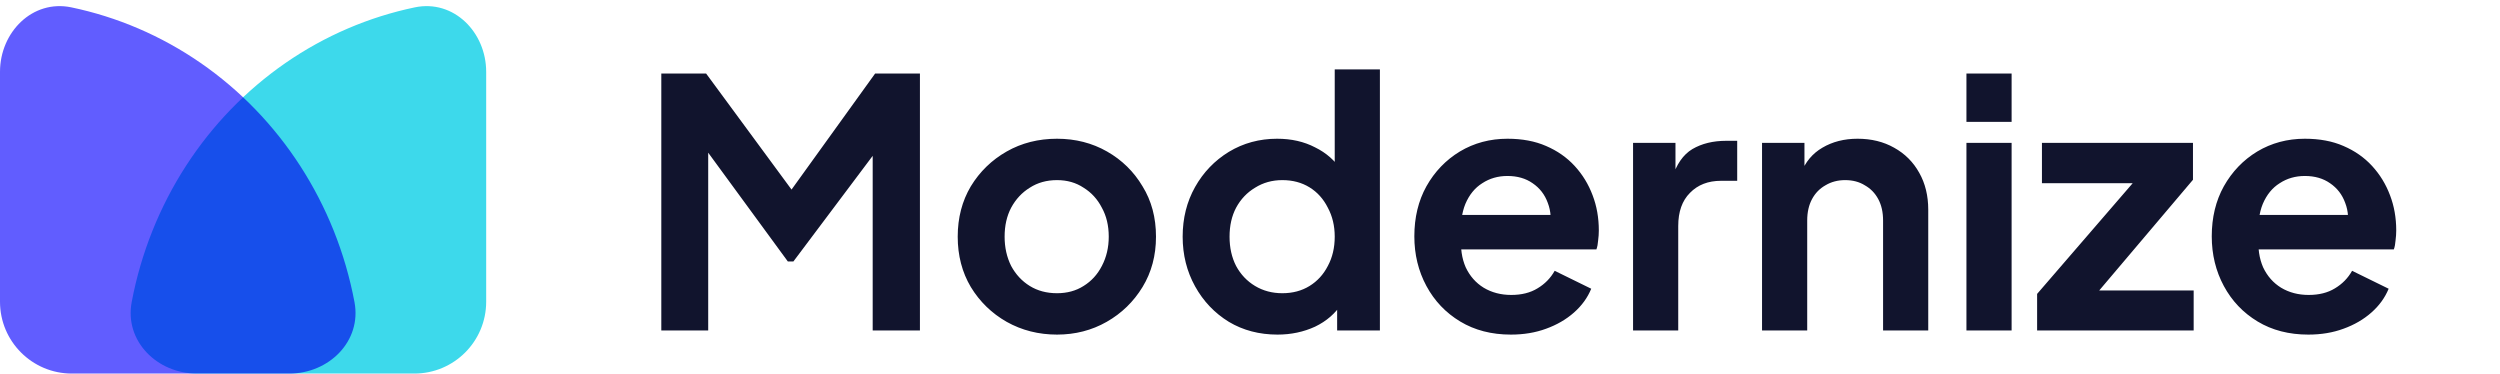
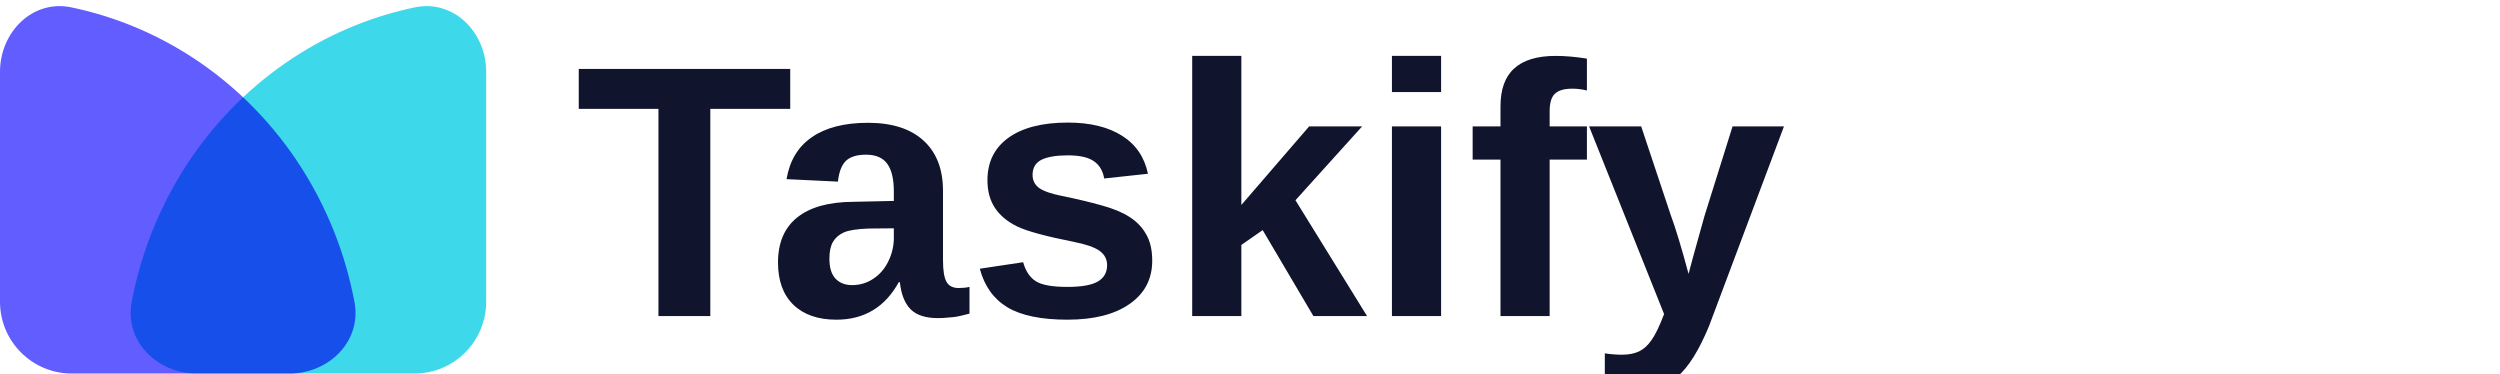
<svg xmlns="http://www.w3.org/2000/svg" width="174" height="26" viewBox="0 0 174 26" fill="none">
-   <path d="M46.027 23V5.12H49.147L55.843 14.216H54.355L60.907 5.12H64.027V23H60.739V8.84L62.011 9.152L55.219 18.2H54.835L48.211 9.152L49.291 8.84V23H46.027ZM73.569 23.288C72.289 23.288 71.121 22.992 70.065 22.4C69.025 21.808 68.193 21 67.569 19.976C66.961 18.952 66.657 17.784 66.657 16.472C66.657 15.16 66.961 13.992 67.569 12.968C68.193 11.944 69.025 11.136 70.065 10.544C71.105 9.952 72.273 9.656 73.569 9.656C74.849 9.656 76.009 9.952 77.049 10.544C78.089 11.136 78.913 11.944 79.521 12.968C80.145 13.976 80.457 15.144 80.457 16.472C80.457 17.784 80.145 18.952 79.521 19.976C78.897 21 78.065 21.808 77.025 22.4C75.985 22.992 74.833 23.288 73.569 23.288ZM73.569 20.408C74.273 20.408 74.889 20.24 75.417 19.904C75.961 19.568 76.385 19.104 76.689 18.512C77.009 17.904 77.169 17.224 77.169 16.472C77.169 15.704 77.009 15.032 76.689 14.456C76.385 13.864 75.961 13.4 75.417 13.064C74.889 12.712 74.273 12.536 73.569 12.536C72.849 12.536 72.217 12.712 71.673 13.064C71.129 13.4 70.697 13.864 70.377 14.456C70.073 15.032 69.921 15.704 69.921 16.472C69.921 17.224 70.073 17.904 70.377 18.512C70.697 19.104 71.129 19.568 71.673 19.904C72.217 20.24 72.849 20.408 73.569 20.408ZM88.913 23.288C87.649 23.288 86.521 22.992 85.529 22.4C84.537 21.792 83.753 20.968 83.177 19.928C82.601 18.888 82.313 17.736 82.313 16.472C82.313 15.192 82.601 14.04 83.177 13.016C83.753 11.992 84.537 11.176 85.529 10.568C86.537 9.96 87.657 9.656 88.889 9.656C89.881 9.656 90.761 9.856 91.529 10.256C92.313 10.64 92.929 11.184 93.377 11.888L92.897 12.536V4.832H96.041V23H93.065V20.48L93.401 21.104C92.953 21.808 92.329 22.352 91.529 22.736C90.729 23.104 89.857 23.288 88.913 23.288ZM89.249 20.408C89.969 20.408 90.601 20.24 91.145 19.904C91.689 19.568 92.113 19.104 92.417 18.512C92.737 17.92 92.897 17.24 92.897 16.472C92.897 15.72 92.737 15.048 92.417 14.456C92.113 13.848 91.689 13.376 91.145 13.04C90.601 12.704 89.969 12.536 89.249 12.536C88.545 12.536 87.913 12.712 87.353 13.064C86.793 13.4 86.353 13.864 86.033 14.456C85.729 15.032 85.577 15.704 85.577 16.472C85.577 17.24 85.729 17.92 86.033 18.512C86.353 19.104 86.793 19.568 87.353 19.904C87.913 20.24 88.545 20.408 89.249 20.408ZM105.158 23.288C103.814 23.288 102.638 22.984 101.63 22.376C100.622 21.768 99.838 20.944 99.278 19.904C98.718 18.864 98.438 17.712 98.438 16.448C98.438 15.136 98.718 13.976 99.278 12.968C99.854 11.944 100.63 11.136 101.606 10.544C102.598 9.952 103.702 9.656 104.918 9.656C105.942 9.656 106.838 9.824 107.606 10.16C108.39 10.496 109.054 10.96 109.598 11.552C110.142 12.144 110.558 12.824 110.846 13.592C111.134 14.344 111.278 15.16 111.278 16.04C111.278 16.264 111.262 16.496 111.23 16.736C111.214 16.976 111.174 17.184 111.11 17.36H101.03V14.96H109.334L107.846 16.088C107.99 15.352 107.95 14.696 107.726 14.12C107.518 13.544 107.166 13.088 106.67 12.752C106.19 12.416 105.606 12.248 104.918 12.248C104.262 12.248 103.678 12.416 103.166 12.752C102.654 13.072 102.262 13.552 101.99 14.192C101.734 14.816 101.638 15.576 101.702 16.472C101.638 17.272 101.742 17.984 102.014 18.608C102.302 19.216 102.718 19.688 103.262 20.024C103.822 20.36 104.462 20.528 105.182 20.528C105.902 20.528 106.51 20.376 107.006 20.072C107.518 19.768 107.918 19.36 108.206 18.848L110.75 20.096C110.494 20.72 110.094 21.272 109.55 21.752C109.006 22.232 108.358 22.608 107.606 22.88C106.87 23.152 106.054 23.288 105.158 23.288ZM113.661 23V9.944H116.613V12.848L116.373 12.416C116.677 11.44 117.149 10.76 117.789 10.376C118.445 9.992 119.229 9.8 120.141 9.8H120.909V12.584H119.781C118.885 12.584 118.165 12.864 117.621 13.424C117.077 13.968 116.805 14.736 116.805 15.728V23H113.661ZM122.638 23V9.944H125.59V12.512L125.35 12.056C125.654 11.272 126.15 10.68 126.838 10.28C127.542 9.864 128.358 9.656 129.286 9.656C130.246 9.656 131.094 9.864 131.83 10.28C132.582 10.696 133.166 11.28 133.582 12.032C133.998 12.768 134.206 13.624 134.206 14.6V23H131.062V15.344C131.062 14.768 130.95 14.272 130.726 13.856C130.502 13.44 130.19 13.12 129.79 12.896C129.406 12.656 128.95 12.536 128.422 12.536C127.91 12.536 127.454 12.656 127.054 12.896C126.654 13.12 126.342 13.44 126.118 13.856C125.894 14.272 125.782 14.768 125.782 15.344V23H122.638ZM136.864 23V9.944H140.008V23H136.864ZM136.864 8.48V5.12H140.008V8.48H136.864ZM141.783 23V20.456L149.367 11.672L149.847 12.752H142.119V9.944H152.631V12.512L145.191 21.296L144.711 20.216H152.679V23H141.783ZM160.658 23.288C159.314 23.288 158.138 22.984 157.13 22.376C156.122 21.768 155.338 20.944 154.778 19.904C154.218 18.864 153.938 17.712 153.938 16.448C153.938 15.136 154.218 13.976 154.778 12.968C155.354 11.944 156.13 11.136 157.106 10.544C158.098 9.952 159.202 9.656 160.418 9.656C161.442 9.656 162.338 9.824 163.106 10.16C163.89 10.496 164.554 10.96 165.098 11.552C165.642 12.144 166.058 12.824 166.346 13.592C166.634 14.344 166.778 15.16 166.778 16.04C166.778 16.264 166.762 16.496 166.73 16.736C166.714 16.976 166.674 17.184 166.61 17.36H156.53V14.96H164.834L163.346 16.088C163.49 15.352 163.45 14.696 163.226 14.12C163.018 13.544 162.666 13.088 162.17 12.752C161.69 12.416 161.106 12.248 160.418 12.248C159.762 12.248 159.178 12.416 158.666 12.752C158.154 13.072 157.762 13.552 157.49 14.192C157.234 14.816 157.138 15.576 157.202 16.472C157.138 17.272 157.242 17.984 157.514 18.608C157.802 19.216 158.218 19.688 158.762 20.024C159.322 20.36 159.962 20.528 160.682 20.528C161.402 20.528 162.01 20.376 162.506 20.072C163.018 19.768 163.418 19.36 163.706 18.848L166.25 20.096C165.994 20.72 165.594 21.272 165.05 21.752C164.506 22.232 163.858 22.608 163.106 22.88C162.37 23.152 161.554 23.288 160.658 23.288Z" fill="#11142D" />
+   <text x="40" y="22" font-weight="bolder" font-family="Arial, Helvetica, sans-serif" fill="#11142D" font-size="25">Taskify</text>
  <path d="M20.137 26C22.898 26 25.184 23.742 24.673 21.029C24.353 19.327 23.868 17.659 23.224 16.05C21.96 12.896 20.109 10.03 17.774 7.615C15.44 5.201 12.669 3.286 9.619 1.979C8.114 1.334 6.555 0.844 4.965 0.512C2.262 -0.051 0 2.239 0 5V21C0 23.761 2.239 26 5 26H20.137Z" fill="#615DFF" />
  <g style="mix-blend-mode:multiply">
    <path d="M13.701 26C10.94 26 8.654 23.742 9.165 21.029C9.485 19.327 9.97 17.659 10.615 16.05C11.878 12.896 13.729 10.03 16.064 7.615C18.398 5.201 21.169 3.286 24.219 1.979C25.724 1.334 27.283 0.844 28.873 0.512C31.577 -0.051 33.838 2.239 33.838 5V21C33.838 23.761 31.6 26 28.838 26H13.701Z" fill="#3DD9EB" />
  </g>
</svg>
